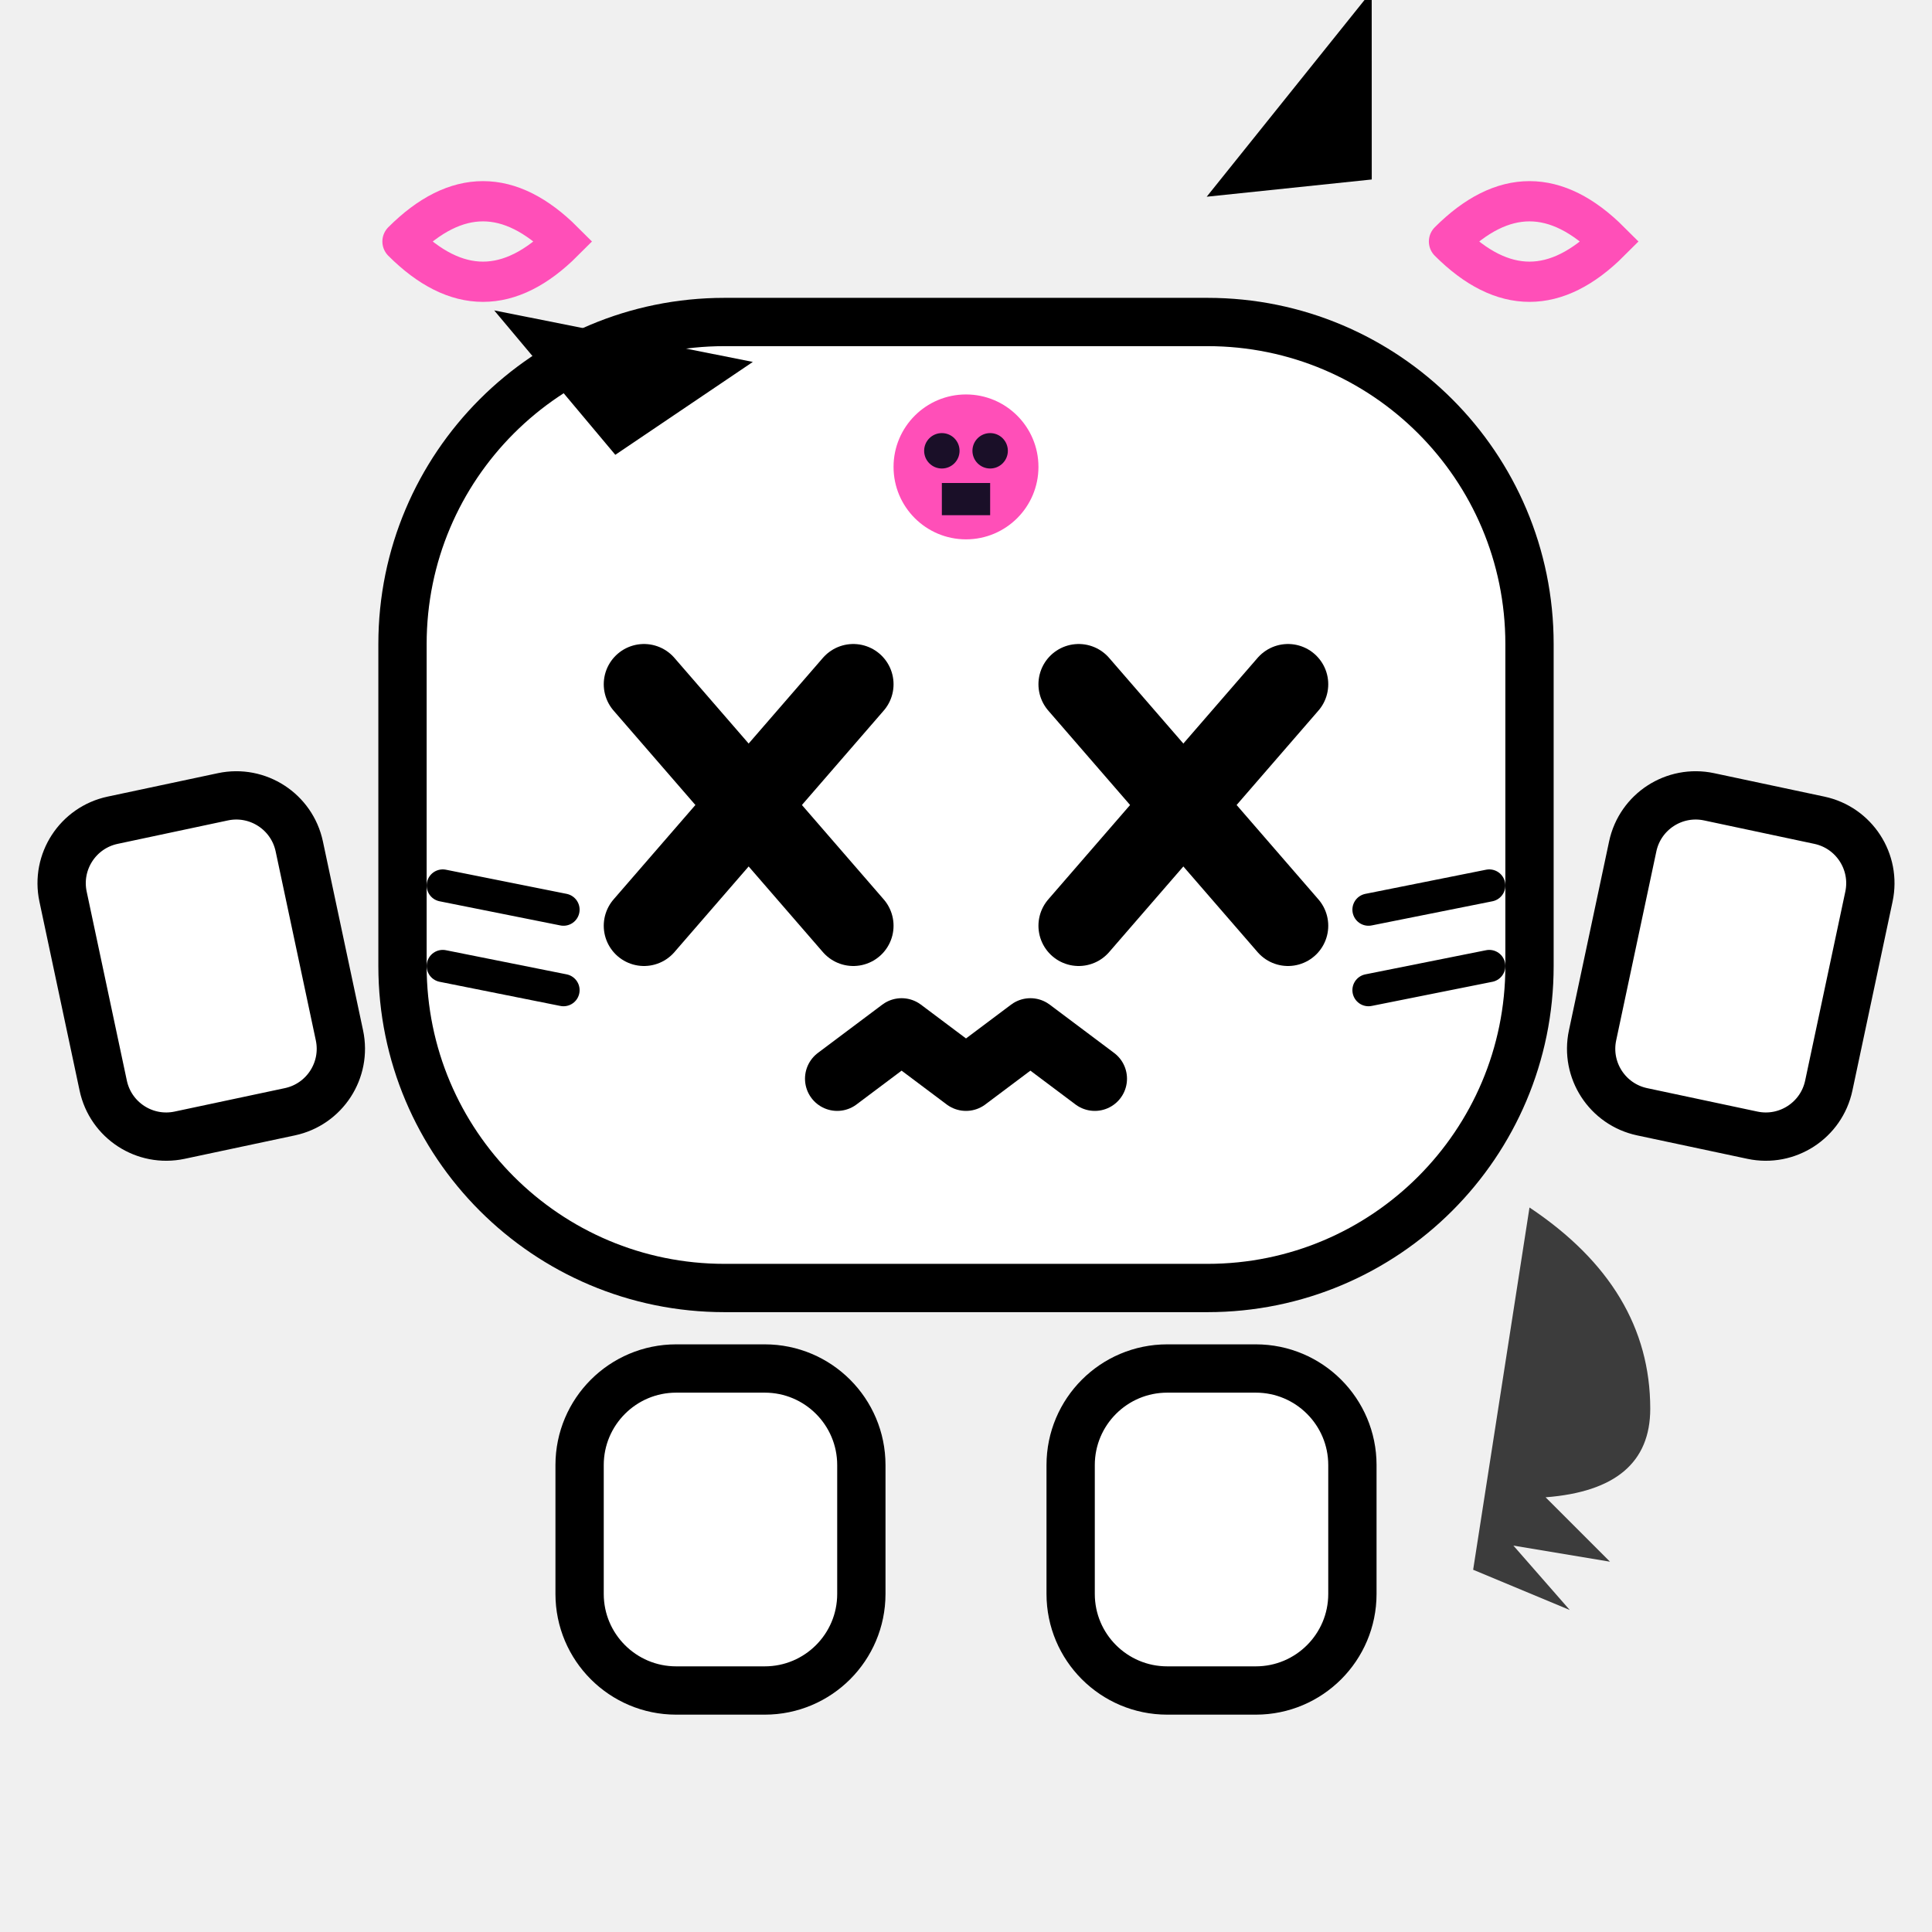
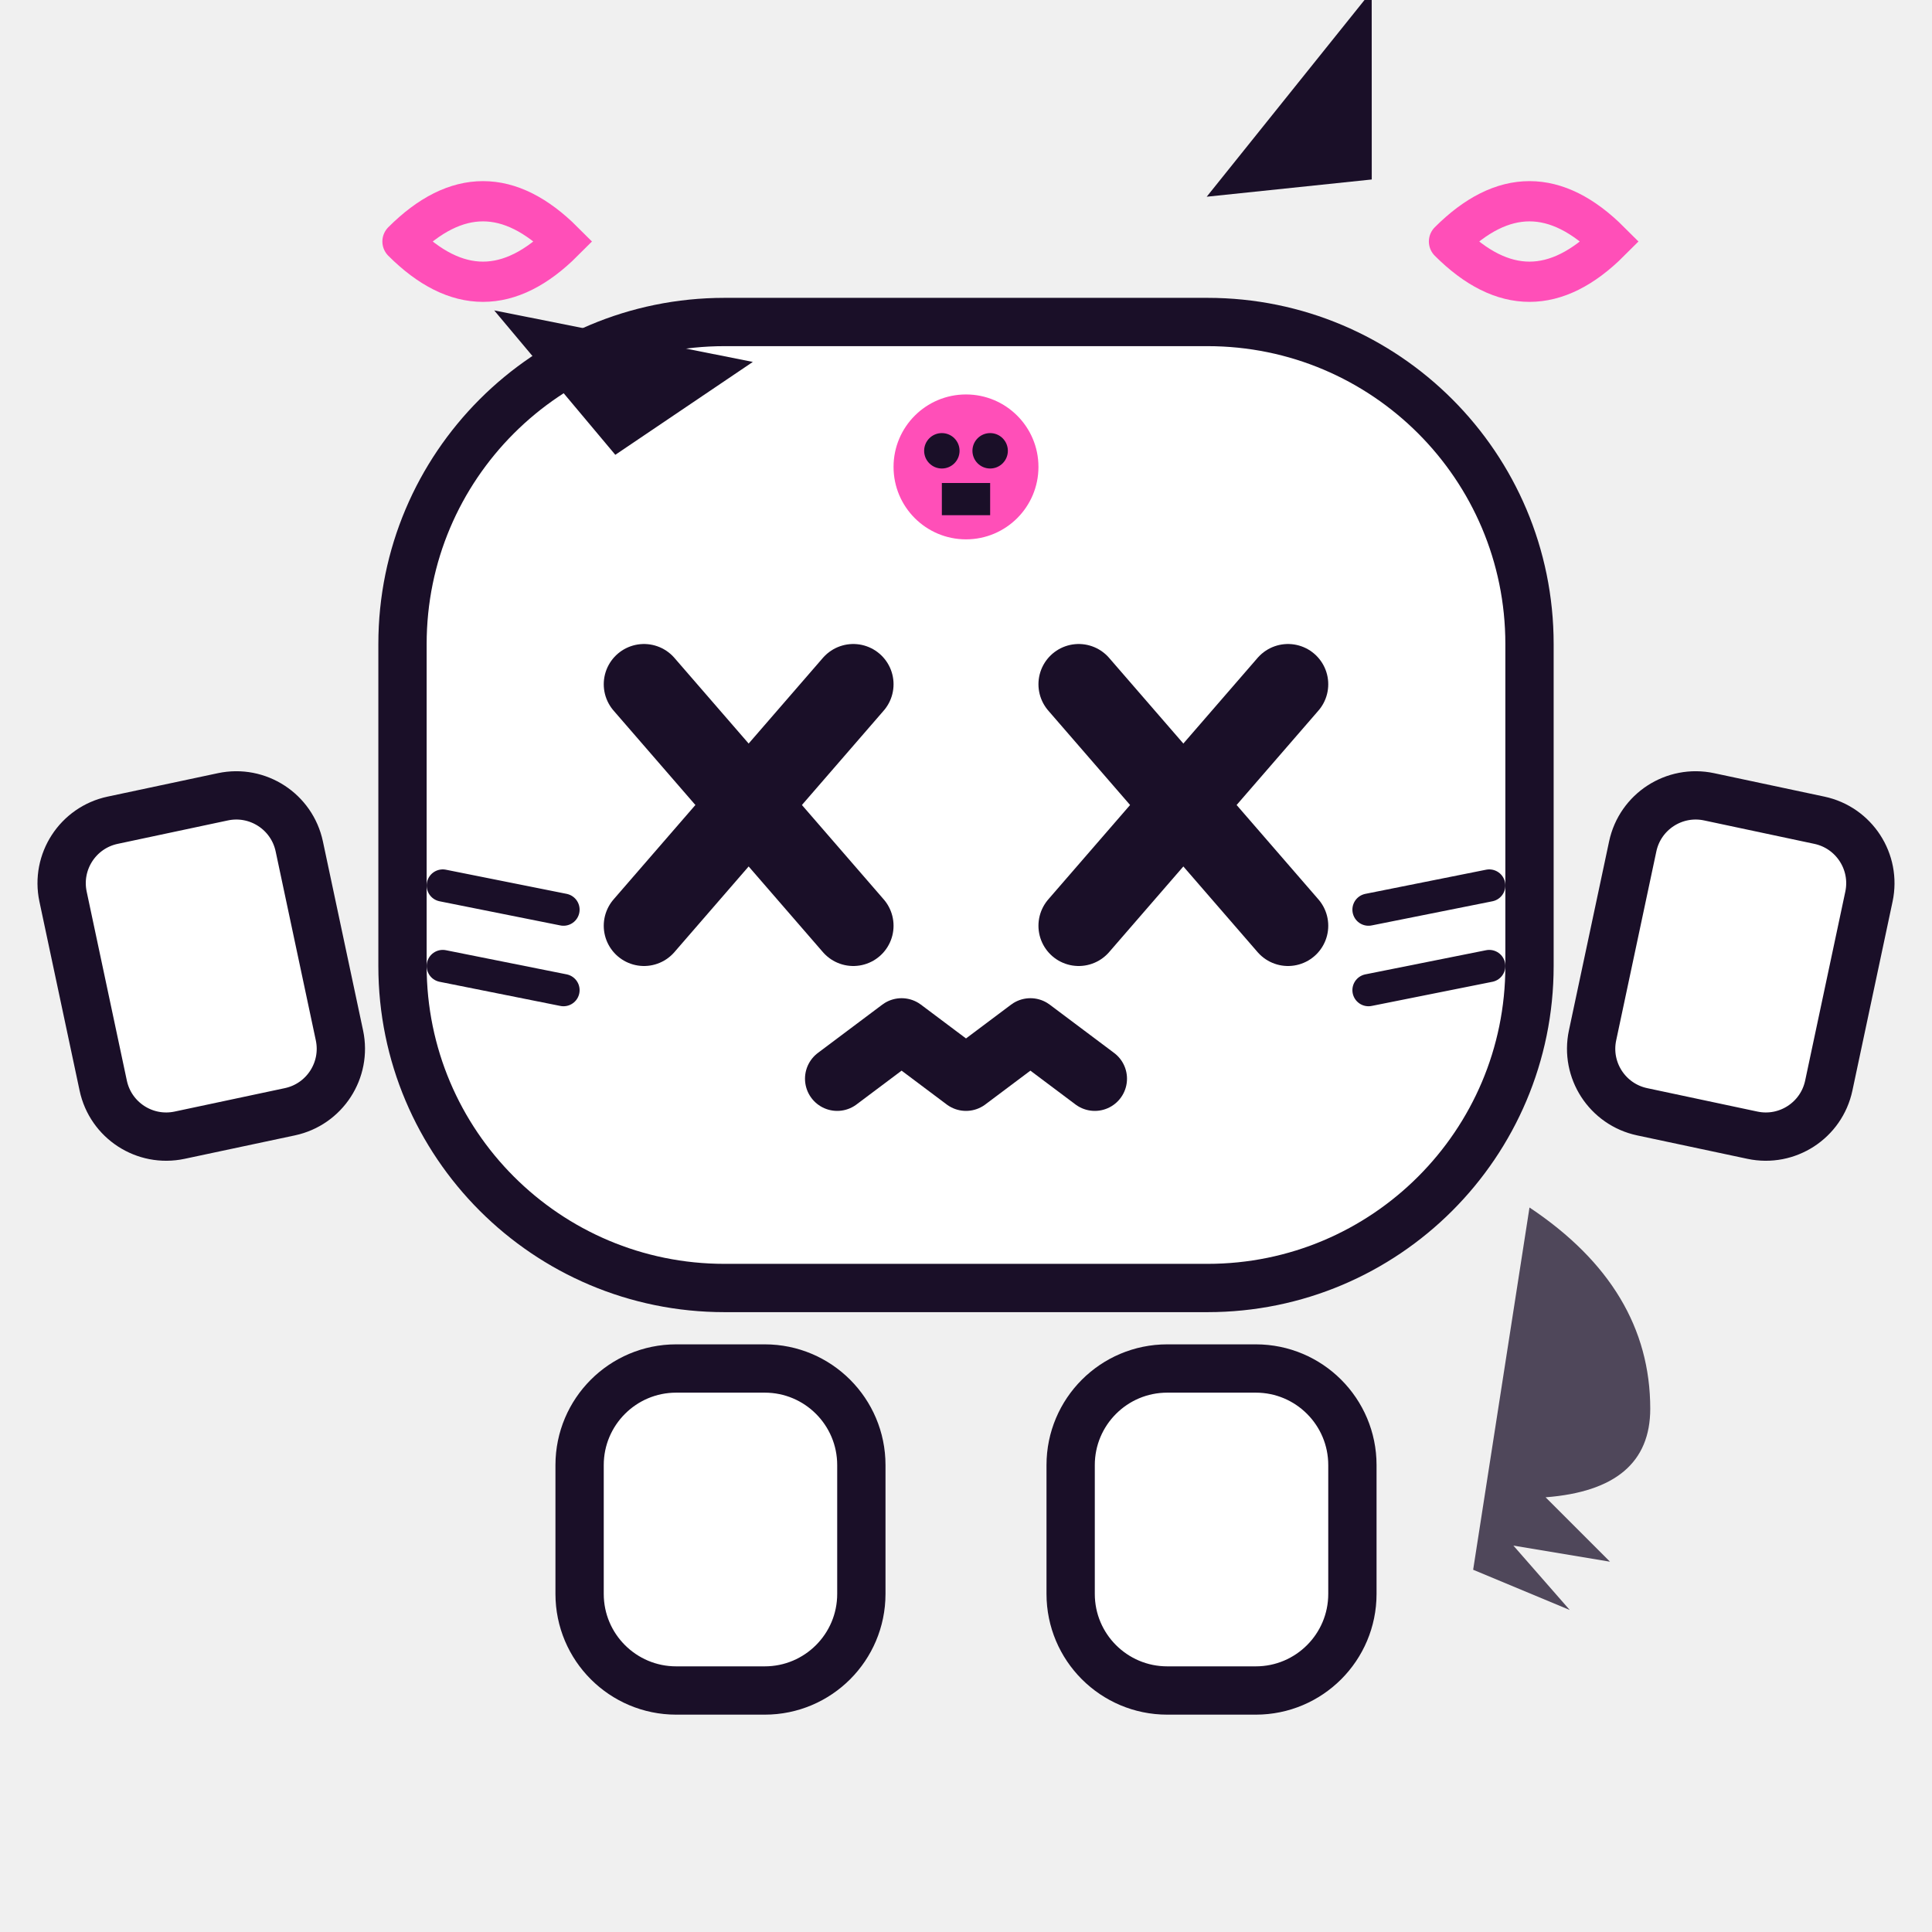
<svg xmlns="http://www.w3.org/2000/svg" viewBox="0 0 24 24">
-   <path d="M19 15 Q20.5 16 20.5 17.5 Q20.5 18.5 19.2 18.6 L20 19.4 L18.8 19.2 L19.5 20 L18.3 19.5 Z" fill="currentColor" opacity="0.75" />
-   <path d="M9 4 L15 4 A4 4 0 0 1 19 8 L19 12 A4 4 0 0 1 15 16 L9 16 A4 4 0 0 1 5 12 L5 8 A4 4 0 0 1 9 4 Z" fill="#FFFFFF" stroke="currentColor" stroke-width="0.6" />
-   <rect x="1" y="10" width="3" height="4" rx="0.8" fill="#FFFFFF" stroke="currentColor" stroke-width="0.6" transform="rotate(-12 2.5 12)" />
-   <rect x="20" y="10" width="3" height="4" rx="0.8" fill="#FFFFFF" stroke="currentColor" stroke-width="0.6" transform="rotate(12 21.5 12)" />
-   <rect x="7.2" y="17" width="3.5" height="4" rx="1.2" fill="#FFFFFF" stroke="currentColor" stroke-width="0.6" />
-   <rect x="13.3" y="17" width="3.5" height="4" rx="1.2" fill="#FFFFFF" stroke="currentColor" stroke-width="0.6" />
-   <g stroke="currentColor" stroke-width="1" stroke-linecap="round">
+   <path d="M19 15 Q20.5 16 20.5 17.5 Q20.5 18.5 19.2 18.6 L20 19.4 L18.8 19.2 L19.5 20 L18.3 19.5 Z" fill="#1A0F28" opacity="0.75" />
+   <path d="M9 4 L15 4 A4 4 0 0 1 19 8 L19 12 A4 4 0 0 1 15 16 L9 16 A4 4 0 0 1 5 12 L5 8 A4 4 0 0 1 9 4 Z" fill="#FFFFFF" stroke="#1A0F28" stroke-width="0.6" />
+   <rect x="1" y="10" width="3" height="4" rx="0.8" fill="#FFFFFF" stroke="#1A0F28" stroke-width="0.6" transform="rotate(-12 2.5 12)" />
+   <rect x="20" y="10" width="3" height="4" rx="0.8" fill="#FFFFFF" stroke="#1A0F28" stroke-width="0.6" transform="rotate(12 21.5 12)" />
+   <rect x="7.2" y="17" width="3.5" height="4" rx="1.2" fill="#FFFFFF" stroke="#1A0F28" stroke-width="0.6" />
+   <rect x="13.3" y="17" width="3.5" height="4" rx="1.2" fill="#FFFFFF" stroke="#1A0F28" stroke-width="0.6" />
+   <g stroke="#1A0F28" stroke-width="1" stroke-linecap="round">
    <line x1="8" y1="8.5" x2="10.6" y2="11.5" />
    <line x1="10.6" y1="8.5" x2="8" y2="11.5" />
    <line x1="13.4" y1="8.5" x2="16" y2="11.5" />
    <line x1="16" y1="8.5" x2="13.4" y2="11.5" />
  </g>
-   <path d="M10.4 13.4 L11.2 12.8 L12 13.4 L12.8 12.8 L13.6 13.4" fill="none" stroke="currentColor" stroke-width="0.8" stroke-linecap="round" stroke-linejoin="round" />
-   <g stroke="currentColor" stroke-width="0.4" stroke-linecap="round">
+   <path d="M10.4 13.4 L11.2 12.8 L12 13.4 L12.8 12.8 L13.6 13.4" fill="none" stroke="#1A0F28" stroke-width="0.8" stroke-linecap="round" stroke-linejoin="round" />
+   <g stroke="#1A0F28" stroke-width="0.4" stroke-linecap="round">
    <line x1="5.5" y1="11" x2="7" y2="11.3" />
    <line x1="5.5" y1="12" x2="7" y2="12.3" />
    <line x1="17" y1="11.3" x2="18.5" y2="11" />
    <line x1="17" y1="12.3" x2="18.5" y2="12" />
  </g>
  <g transform="rotate(-20 12 3)">
-     <path d="M7 4 L6.2 1.8 L9 3.5 Z" fill="currentColor" />
-     <path d="M17 4 L17.8 1.8 L15 3.5 Z" fill="currentColor" />
+     <path d="M7 4 L6.2 1.8 L9 3.5 Z" fill="#1A0F28" />
+     <path d="M17 4 L17.8 1.8 L15 3.5 Z" fill="#1A0F28" />
  </g>
  <circle cx="12" cy="5.8" r="0.9" fill="#FF4FB8" />
  <circle cx="11.7" cy="5.6" r="0.22" fill="#1A0F28" />
  <circle cx="12.3" cy="5.6" r="0.22" fill="#1A0F28" />
  <rect x="11.7" y="6" width="0.6" height="0.4" fill="#1A0F28" />
  <path d="M5 3 Q6 2 7 3 Q6 4 5 3" fill="none" stroke="#FF4FB8" stroke-width="0.5" stroke-linecap="round" />
  <path d="M18 3 Q19 2 20 3 Q19 4 18 3" fill="none" stroke="#FF4FB8" stroke-width="0.5" stroke-linecap="round" />
</svg>
